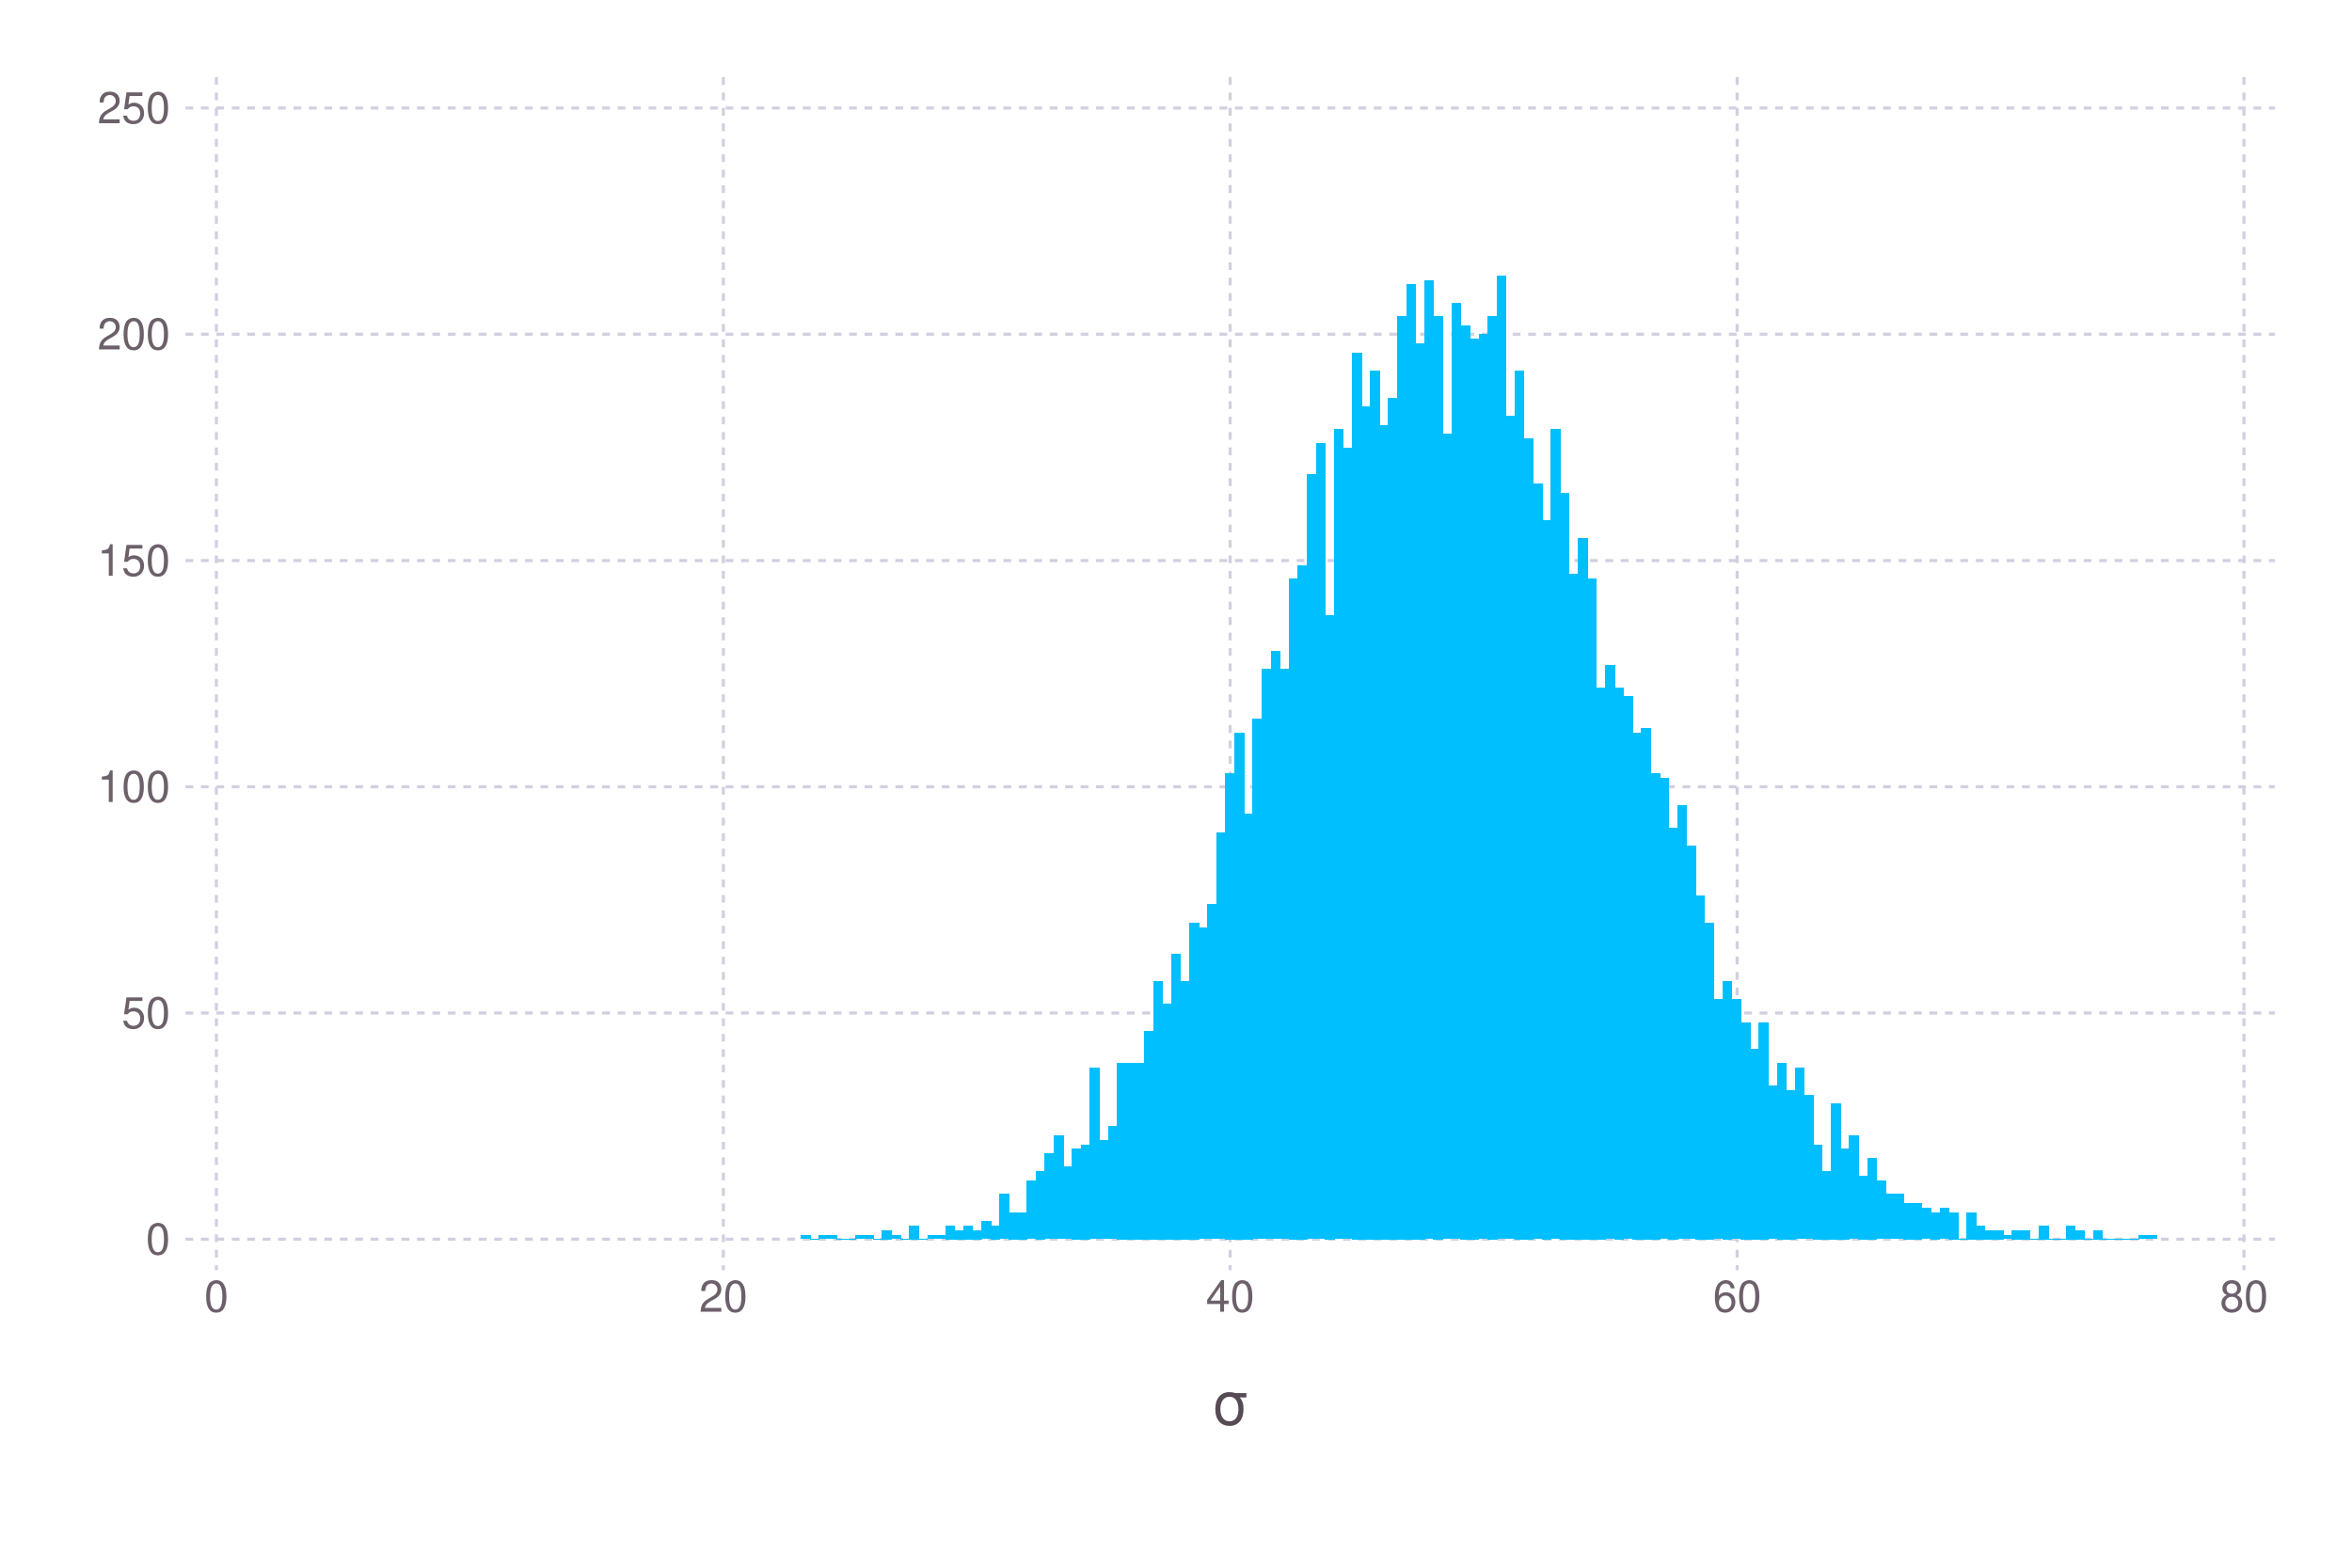
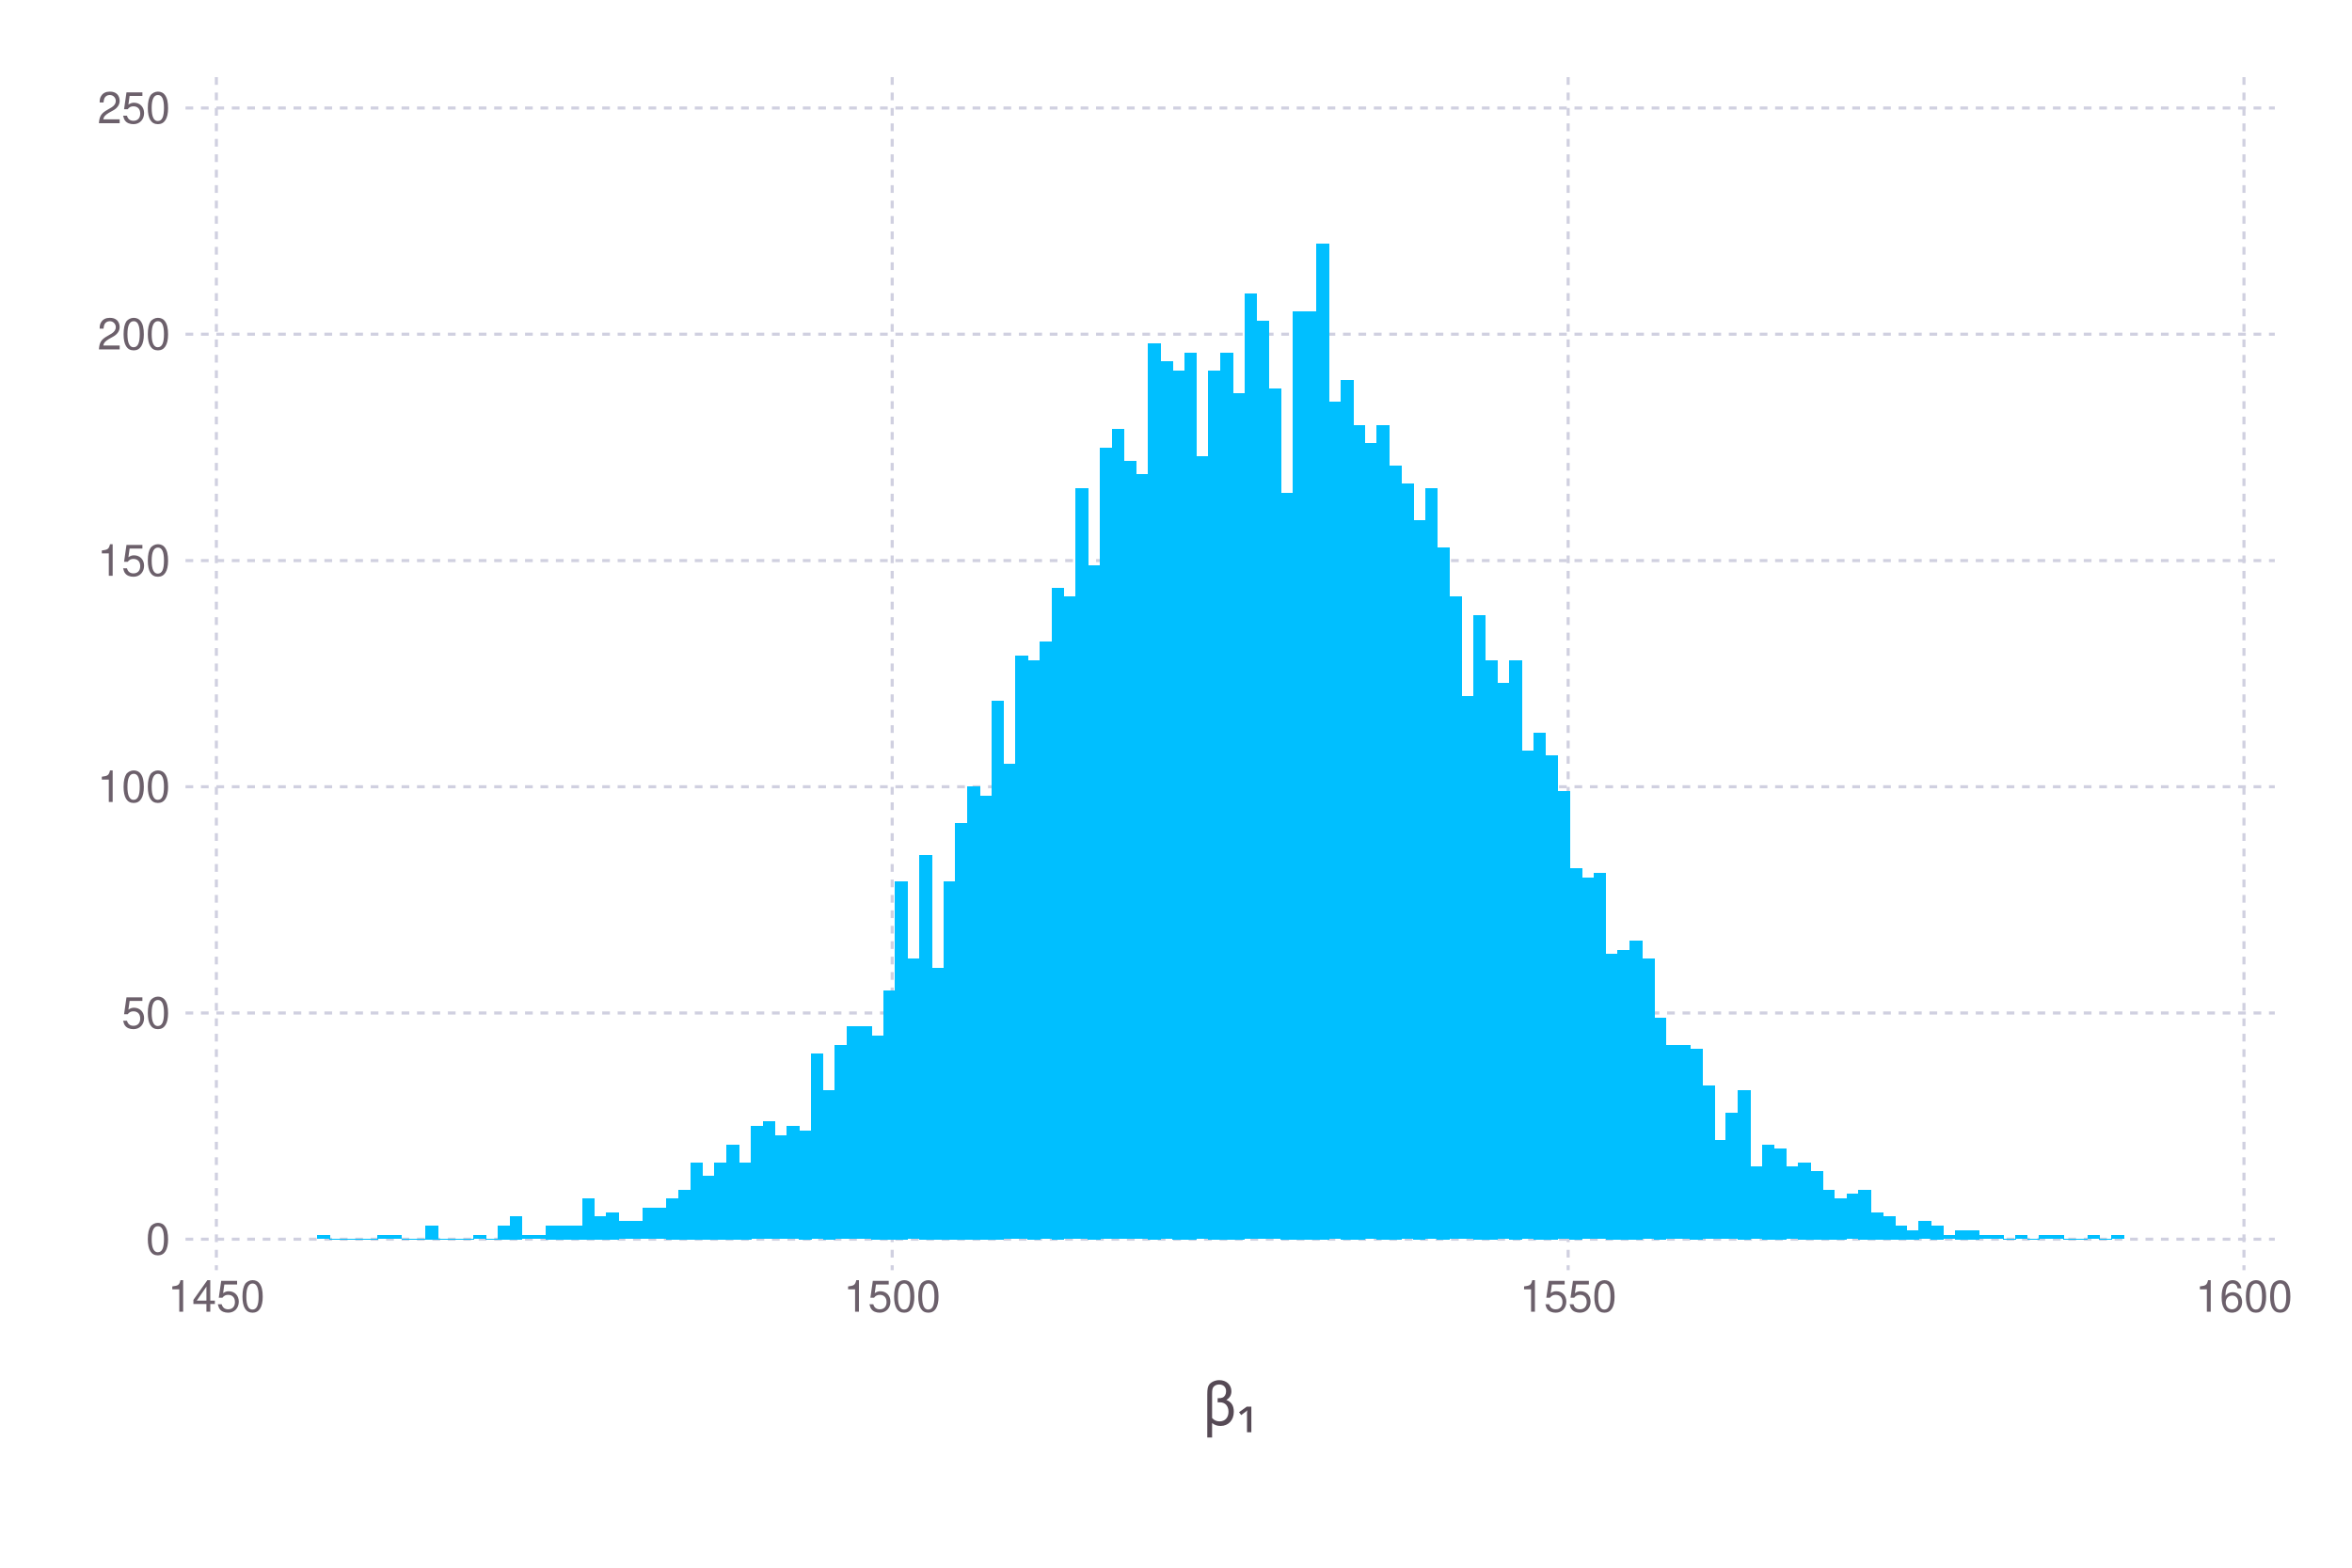
<svg xmlns="http://www.w3.org/2000/svg" version="1.2" width="152.4mm" height="101.6mm" viewBox="0 0 152.4 101.6" stroke="none" fill="#000000" stroke-width="0.3" font-size="3.88">
-   <g class="plotroot xscalable yscalable" id="img-bc3b6b9f-1">
-     <g font-size="3.88" font-family="'PT Sans','Helvetica Neue','Helvetica',sans-serif" fill="#564A55" stroke="#000000" stroke-opacity="0.000" id="img-bc3b6b9f-2">
-       <text x="79.71" y="89.99" text-anchor="middle" dy="0.6em">σ</text>
-     </g>
-     <g class="guide xlabels" font-size="2.82" font-family="'PT Sans Caption','Helvetica Neue','Helvetica',sans-serif" fill="#6C606B" id="img-bc3b6b9f-3">
-       <text x="14.02" y="83.32" text-anchor="middle" dy="0.6em">0</text>
-       <text x="46.87" y="83.32" text-anchor="middle" dy="0.6em">20</text>
-       <text x="79.71" y="83.32" text-anchor="middle" dy="0.6em">40</text>
-       <text x="112.56" y="83.32" text-anchor="middle" dy="0.6em">60</text>
-       <text x="145.4" y="83.32" text-anchor="middle" dy="0.6em">80</text>
-     </g>
-     <g clip-path="url(#img-bc3b6b9f-4)">
-       <g id="img-bc3b6b9f-5">
-         <g pointer-events="visible" opacity="1" fill="#000000" fill-opacity="0.000" stroke="#000000" stroke-opacity="0.000" class="guide background" id="img-bc3b6b9f-6">
+   <g class="plotroot xscalable yscalable" id="img-95086805-1">
+     <g font-size="3.88" font-family="'PT Sans','Helvetica Neue','Helvetica',sans-serif" fill="#564A55" stroke="#000000" stroke-opacity="0.000" id="img-95086805-2">
+       <text x="79.71" y="89.99" text-anchor="middle" dy="0.6em">β₁</text>
+     </g>
+     <g class="guide xlabels" font-size="2.82" font-family="'PT Sans Caption','Helvetica Neue','Helvetica',sans-serif" fill="#6C606B" id="img-95086805-3">
+       <text x="14.02" y="83.32" text-anchor="middle" dy="0.6em">1450</text>
+       <text x="57.81" y="83.32" text-anchor="middle" dy="0.6em">1500</text>
+       <text x="101.61" y="83.32" text-anchor="middle" dy="0.6em">1550</text>
+       <text x="145.4" y="83.32" text-anchor="middle" dy="0.6em">1600</text>
+     </g>
+     <g clip-path="url(#img-95086805-4)">
+       <g id="img-95086805-5">
+         <g pointer-events="visible" opacity="1" fill="#000000" fill-opacity="0.000" stroke="#000000" stroke-opacity="0.000" class="guide background" id="img-95086805-6">
          <rect x="12.02" y="5" width="135.38" height="77.32" />
        </g>
-         <g class="guide ygridlines xfixed" stroke-dasharray="0.5,0.5" stroke-width="0.2" stroke="#D0D0E0" id="img-bc3b6b9f-7">
+         <g class="guide ygridlines xfixed" stroke-dasharray="0.5,0.5" stroke-width="0.2" stroke="#D0D0E0" id="img-95086805-7">
          <path fill="none" d="M12.02,80.31 L 147.4 80.31" />
          <path fill="none" d="M12.02,65.65 L 147.4 65.65" />
          <path fill="none" d="M12.02,50.99 L 147.4 50.99" />
          <path fill="none" d="M12.02,36.33 L 147.4 36.33" />
          <path fill="none" d="M12.02,21.66 L 147.4 21.66" />
          <path fill="none" d="M12.02,7 L 147.4 7" />
        </g>
-         <g class="guide xgridlines yfixed" stroke-dasharray="0.5,0.5" stroke-width="0.2" stroke="#D0D0E0" id="img-bc3b6b9f-8">
+         <g class="guide xgridlines yfixed" stroke-dasharray="0.5,0.5" stroke-width="0.2" stroke="#D0D0E0" id="img-95086805-8">
          <path fill="none" d="M14.02,5 L 14.02 82.32" />
-           <path fill="none" d="M46.87,5 L 46.87 82.32" />
-           <path fill="none" d="M79.71,5 L 79.71 82.32" />
-           <path fill="none" d="M112.56,5 L 112.56 82.32" />
+           <path fill="none" d="M57.81,5 L 57.81 82.32" />
+           <path fill="none" d="M101.61,5 L 101.61 82.32" />
          <path fill="none" d="M145.4,5 L 145.4 82.32" />
        </g>
-         <g class="plotpanel" id="img-bc3b6b9f-9">
-           <g shape-rendering="crispEdges" stroke-width="0.3" id="img-bc3b6b9f-10">
-             <g stroke="#000000" stroke-opacity="0.000" class="geometry" fill="#00BFFF" id="img-bc3b6b9f-11">
-               <rect x="51.88" y="80.02" width="0.64" height="0.29" />
-               <rect x="52.46" y="80.31" width="0.64" height="0.01" />
-               <rect x="53.05" y="80.02" width="0.64" height="0.29" />
-               <rect x="53.64" y="80.02" width="0.64" height="0.29" />
-               <rect x="54.22" y="80.31" width="0.64" height="0.01" />
-               <rect x="54.81" y="80.31" width="0.64" height="0.01" />
-               <rect x="55.39" y="80.02" width="0.64" height="0.29" />
-               <rect x="55.98" y="80.02" width="0.64" height="0.29" />
-               <rect x="56.56" y="80.31" width="0.64" height="0.01" />
-               <rect x="57.15" y="79.73" width="0.64" height="0.59" />
-               <rect x="57.74" y="80.02" width="0.64" height="0.29" />
-               <rect x="58.32" y="80.31" width="0.64" height="0.01" />
-               <rect x="58.91" y="79.44" width="0.64" height="0.88" />
-               <rect x="59.49" y="80.31" width="0.64" height="0.01" />
-               <rect x="60.08" y="80.02" width="0.64" height="0.29" />
-               <rect x="60.66" y="80.02" width="0.64" height="0.29" />
-               <rect x="61.25" y="79.44" width="0.64" height="0.88" />
-               <rect x="61.83" y="79.73" width="0.64" height="0.59" />
-               <rect x="62.42" y="79.44" width="0.64" height="0.88" />
-               <rect x="63.01" y="79.73" width="0.64" height="0.59" />
-               <rect x="63.59" y="79.14" width="0.64" height="1.17" />
-               <rect x="64.18" y="79.44" width="0.64" height="0.88" />
-               <rect x="64.76" y="77.38" width="0.64" height="2.93" />
-               <rect x="65.35" y="78.56" width="0.64" height="1.76" />
-               <rect x="65.93" y="78.56" width="0.64" height="1.76" />
-               <rect x="66.52" y="76.5" width="0.64" height="3.81" />
-               <rect x="67.11" y="75.92" width="0.64" height="4.4" />
-               <rect x="67.69" y="74.74" width="0.64" height="5.57" />
-               <rect x="68.28" y="73.57" width="0.64" height="6.74" />
-               <rect x="68.86" y="75.62" width="0.64" height="4.69" />
-               <rect x="69.45" y="74.45" width="0.64" height="5.87" />
-               <rect x="70.03" y="74.16" width="0.64" height="6.16" />
-               <rect x="70.62" y="69.17" width="0.64" height="11.14" />
-               <rect x="71.2" y="73.86" width="0.64" height="6.45" />
-               <rect x="71.79" y="72.98" width="0.64" height="7.33" />
-               <rect x="72.38" y="68.88" width="0.64" height="11.44" />
-               <rect x="72.96" y="68.88" width="0.64" height="11.44" />
-               <rect x="73.55" y="68.88" width="0.64" height="11.44" />
-               <rect x="74.13" y="66.83" width="0.64" height="13.49" />
-               <rect x="74.72" y="63.6" width="0.64" height="16.72" />
-               <rect x="75.3" y="65.07" width="0.64" height="15.25" />
-               <rect x="75.89" y="61.84" width="0.64" height="18.48" />
-               <rect x="76.47" y="63.6" width="0.64" height="16.72" />
-               <rect x="77.06" y="59.79" width="0.64" height="20.53" />
-               <rect x="77.65" y="60.08" width="0.64" height="20.23" />
-               <rect x="78.23" y="58.61" width="0.64" height="21.7" />
-               <rect x="78.82" y="53.92" width="0.64" height="26.39" />
-               <rect x="79.4" y="50.11" width="0.64" height="30.21" />
-               <rect x="79.99" y="47.47" width="0.64" height="32.85" />
-               <rect x="80.57" y="52.75" width="0.64" height="27.57" />
-               <rect x="81.16" y="46.59" width="0.64" height="33.72" />
-               <rect x="81.75" y="43.36" width="0.64" height="36.95" />
-               <rect x="82.33" y="42.19" width="0.64" height="38.12" />
-               <rect x="82.92" y="43.36" width="0.64" height="36.95" />
-               <rect x="83.5" y="37.5" width="0.64" height="42.82" />
-               <rect x="84.09" y="36.62" width="0.64" height="43.7" />
-               <rect x="84.67" y="30.75" width="0.64" height="49.56" />
-               <rect x="85.26" y="28.7" width="0.64" height="51.61" />
-               <rect x="85.84" y="39.85" width="0.64" height="40.47" />
-               <rect x="86.43" y="27.82" width="0.64" height="52.49" />
-               <rect x="87.02" y="28.99" width="0.64" height="51.32" />
-               <rect x="87.6" y="22.84" width="0.64" height="57.48" />
-               <rect x="88.19" y="26.36" width="0.64" height="53.96" />
-               <rect x="88.77" y="24.01" width="0.64" height="56.31" />
-               <rect x="89.36" y="27.53" width="0.64" height="52.79" />
-               <rect x="89.94" y="25.77" width="0.64" height="54.55" />
-               <rect x="90.53" y="20.49" width="0.64" height="59.83" />
-               <rect x="91.12" y="18.44" width="0.64" height="61.88" />
-               <rect x="91.7" y="22.25" width="0.64" height="58.07" />
-               <rect x="92.29" y="18.14" width="0.64" height="62.17" />
-               <rect x="92.87" y="20.49" width="0.64" height="59.83" />
-               <rect x="93.46" y="28.11" width="0.64" height="52.2" />
-               <rect x="94.04" y="19.61" width="0.64" height="60.7" />
-               <rect x="94.63" y="21.08" width="0.64" height="59.24" />
-               <rect x="95.21" y="21.96" width="0.64" height="58.36" />
-               <rect x="95.8" y="21.66" width="0.64" height="58.65" />
-               <rect x="96.39" y="20.49" width="0.64" height="59.83" />
-               <rect x="96.97" y="17.85" width="0.64" height="62.46" />
-               <rect x="97.56" y="26.94" width="0.64" height="53.37" />
-               <rect x="98.14" y="24.01" width="0.64" height="56.31" />
-               <rect x="98.73" y="28.41" width="0.64" height="51.91" />
-               <rect x="99.31" y="31.34" width="0.64" height="48.97" />
-               <rect x="99.9" y="33.69" width="0.64" height="46.63" />
-               <rect x="100.48" y="27.82" width="0.64" height="52.49" />
-               <rect x="101.07" y="31.93" width="0.64" height="48.39" />
-               <rect x="101.66" y="37.21" width="0.64" height="43.11" />
-               <rect x="102.24" y="34.86" width="0.64" height="45.46" />
-               <rect x="102.83" y="37.5" width="0.64" height="42.82" />
-               <rect x="103.41" y="44.54" width="0.64" height="35.78" />
-               <rect x="104" y="43.07" width="0.64" height="37.24" />
-               <rect x="104.58" y="44.54" width="0.64" height="35.78" />
-               <rect x="105.17" y="45.12" width="0.64" height="35.19" />
-               <rect x="105.76" y="47.47" width="0.64" height="32.85" />
-               <rect x="106.34" y="47.18" width="0.64" height="33.14" />
-               <rect x="106.93" y="50.11" width="0.64" height="30.21" />
-               <rect x="107.51" y="50.4" width="0.64" height="29.91" />
-               <rect x="108.1" y="53.63" width="0.64" height="26.69" />
-               <rect x="108.68" y="52.16" width="0.64" height="28.15" />
-               <rect x="109.27" y="54.8" width="0.64" height="25.51" />
-               <rect x="109.85" y="58.03" width="0.64" height="22.29" />
-               <rect x="110.44" y="59.79" width="0.64" height="20.53" />
-               <rect x="111.03" y="64.77" width="0.64" height="15.54" />
-               <rect x="111.61" y="63.6" width="0.64" height="16.72" />
-               <rect x="112.2" y="64.77" width="0.64" height="15.54" />
-               <rect x="112.78" y="66.24" width="0.64" height="14.08" />
-               <rect x="113.37" y="68" width="0.64" height="12.32" />
-               <rect x="113.95" y="66.24" width="0.64" height="14.08" />
-               <rect x="114.54" y="70.34" width="0.64" height="9.97" />
-               <rect x="115.13" y="68.88" width="0.64" height="11.44" />
-               <rect x="115.71" y="70.64" width="0.64" height="9.68" />
-               <rect x="116.3" y="69.17" width="0.64" height="11.14" />
-               <rect x="116.88" y="70.93" width="0.64" height="9.38" />
-               <rect x="117.47" y="74.16" width="0.64" height="6.16" />
-               <rect x="118.05" y="75.92" width="0.64" height="4.4" />
-               <rect x="118.64" y="71.52" width="0.64" height="8.8" />
-               <rect x="119.22" y="74.45" width="0.64" height="5.87" />
-               <rect x="119.81" y="73.57" width="0.64" height="6.74" />
-               <rect x="120.4" y="76.21" width="0.64" height="4.11" />
-               <rect x="120.98" y="75.04" width="0.64" height="5.28" />
-               <rect x="121.57" y="76.5" width="0.64" height="3.81" />
-               <rect x="122.15" y="77.38" width="0.64" height="2.93" />
-               <rect x="122.74" y="77.38" width="0.64" height="2.93" />
-               <rect x="123.32" y="77.97" width="0.64" height="2.35" />
-               <rect x="123.91" y="77.97" width="0.64" height="2.35" />
-               <rect x="124.49" y="78.26" width="0.64" height="2.05" />
-               <rect x="125.08" y="78.56" width="0.64" height="1.76" />
-               <rect x="125.67" y="78.26" width="0.64" height="2.05" />
-               <rect x="126.25" y="78.56" width="0.64" height="1.76" />
-               <rect x="126.84" y="80.31" width="0.64" height="0.01" />
-               <rect x="127.42" y="78.56" width="0.64" height="1.76" />
-               <rect x="128.01" y="79.44" width="0.64" height="0.88" />
-               <rect x="128.59" y="79.73" width="0.64" height="0.59" />
-               <rect x="129.18" y="79.73" width="0.64" height="0.59" />
-               <rect x="129.77" y="80.02" width="0.64" height="0.29" />
-               <rect x="130.35" y="79.73" width="0.64" height="0.59" />
-               <rect x="130.94" y="79.73" width="0.64" height="0.59" />
-               <rect x="131.52" y="80.31" width="0.64" height="0.01" />
-               <rect x="132.11" y="79.44" width="0.64" height="0.88" />
-               <rect x="132.69" y="80.31" width="0.64" height="0.01" />
-               <rect x="133.28" y="80.31" width="0.64" height="0.01" />
-               <rect x="133.86" y="79.44" width="0.64" height="0.88" />
-               <rect x="134.45" y="79.73" width="0.64" height="0.59" />
-               <rect x="135.04" y="80.31" width="0.64" height="0.01" />
-               <rect x="135.62" y="79.73" width="0.64" height="0.59" />
-               <rect x="136.21" y="80.31" width="0.64" height="0.01" />
-               <rect x="136.79" y="80.31" width="0.64" height="0.01" />
-               <rect x="137.38" y="80.31" width="0.64" height="0.01" />
-               <rect x="137.96" y="80.31" width="0.64" height="0.01" />
-               <rect x="138.55" y="80.02" width="0.64" height="0.29" />
-               <rect x="139.14" y="80.02" width="0.64" height="0.29" />
+         <g class="plotpanel" id="img-95086805-9">
+           <g shape-rendering="crispEdges" stroke-width="0.3" id="img-95086805-10">
+             <g stroke="#000000" stroke-opacity="0.000" class="geometry" fill="#00BFFF" id="img-95086805-11">
+               <rect x="20.55" y="80.02" width="0.83" height="0.29" />
+               <rect x="21.33" y="80.31" width="0.83" height="0.01" />
+               <rect x="22.11" y="80.31" width="0.83" height="0.01" />
+               <rect x="22.89" y="80.31" width="0.83" height="0.01" />
+               <rect x="23.67" y="80.31" width="0.83" height="0.01" />
+               <rect x="24.45" y="80.02" width="0.83" height="0.29" />
+               <rect x="25.23" y="80.02" width="0.83" height="0.29" />
+               <rect x="26.01" y="80.31" width="0.83" height="0.01" />
+               <rect x="26.79" y="80.31" width="0.83" height="0.01" />
+               <rect x="27.57" y="79.44" width="0.83" height="0.88" />
+               <rect x="28.35" y="80.31" width="0.83" height="0.01" />
+               <rect x="29.13" y="80.31" width="0.83" height="0.01" />
+               <rect x="29.91" y="80.31" width="0.83" height="0.01" />
+               <rect x="30.69" y="80.02" width="0.83" height="0.29" />
+               <rect x="31.47" y="80.31" width="0.83" height="0.01" />
+               <rect x="32.25" y="79.44" width="0.83" height="0.88" />
+               <rect x="33.03" y="78.85" width="0.83" height="1.47" />
+               <rect x="33.81" y="80.02" width="0.83" height="0.29" />
+               <rect x="34.59" y="80.02" width="0.83" height="0.29" />
+               <rect x="35.37" y="79.44" width="0.83" height="0.88" />
+               <rect x="36.15" y="79.44" width="0.83" height="0.88" />
+               <rect x="36.93" y="79.44" width="0.83" height="0.88" />
+               <rect x="37.71" y="77.68" width="0.83" height="2.64" />
+               <rect x="38.49" y="78.85" width="0.83" height="1.47" />
+               <rect x="39.27" y="78.56" width="0.83" height="1.76" />
+               <rect x="40.05" y="79.14" width="0.83" height="1.17" />
+               <rect x="40.83" y="79.14" width="0.83" height="1.17" />
+               <rect x="41.61" y="78.26" width="0.83" height="2.05" />
+               <rect x="42.39" y="78.26" width="0.83" height="2.05" />
+               <rect x="43.17" y="77.68" width="0.83" height="2.64" />
+               <rect x="43.95" y="77.09" width="0.83" height="3.23" />
+               <rect x="44.73" y="75.33" width="0.83" height="4.99" />
+               <rect x="45.51" y="76.21" width="0.83" height="4.11" />
+               <rect x="46.29" y="75.33" width="0.83" height="4.99" />
+               <rect x="47.07" y="74.16" width="0.83" height="6.16" />
+               <rect x="47.85" y="75.33" width="0.83" height="4.99" />
+               <rect x="48.63" y="72.98" width="0.83" height="7.33" />
+               <rect x="49.41" y="72.69" width="0.83" height="7.62" />
+               <rect x="50.2" y="73.57" width="0.83" height="6.74" />
+               <rect x="50.98" y="72.98" width="0.83" height="7.33" />
+               <rect x="51.76" y="73.28" width="0.83" height="7.04" />
+               <rect x="52.54" y="68.29" width="0.83" height="12.02" />
+               <rect x="53.32" y="70.64" width="0.83" height="9.68" />
+               <rect x="54.1" y="67.7" width="0.83" height="12.61" />
+               <rect x="54.88" y="66.53" width="0.83" height="13.78" />
+               <rect x="55.66" y="66.53" width="0.83" height="13.78" />
+               <rect x="56.44" y="67.12" width="0.83" height="13.2" />
+               <rect x="57.22" y="64.19" width="0.83" height="16.13" />
+               <rect x="58" y="57.15" width="0.83" height="23.17" />
+               <rect x="58.78" y="62.13" width="0.83" height="18.18" />
+               <rect x="59.56" y="55.39" width="0.83" height="24.93" />
+               <rect x="60.34" y="62.72" width="0.83" height="17.6" />
+               <rect x="61.12" y="57.15" width="0.83" height="23.17" />
+               <rect x="61.9" y="53.34" width="0.83" height="26.98" />
+               <rect x="62.68" y="50.99" width="0.83" height="29.33" />
+               <rect x="63.46" y="51.58" width="0.83" height="28.74" />
+               <rect x="64.24" y="45.42" width="0.83" height="34.9" />
+               <rect x="65.02" y="49.52" width="0.83" height="30.79" />
+               <rect x="65.8" y="42.48" width="0.83" height="37.83" />
+               <rect x="66.58" y="42.78" width="0.83" height="37.54" />
+               <rect x="67.36" y="41.6" width="0.83" height="38.71" />
+               <rect x="68.14" y="38.09" width="0.83" height="42.23" />
+               <rect x="68.92" y="38.67" width="0.83" height="41.64" />
+               <rect x="69.7" y="31.63" width="0.83" height="48.68" />
+               <rect x="70.48" y="36.62" width="0.83" height="43.7" />
+               <rect x="71.26" y="28.99" width="0.83" height="51.32" />
+               <rect x="72.04" y="27.82" width="0.83" height="52.49" />
+               <rect x="72.82" y="29.87" width="0.83" height="50.44" />
+               <rect x="73.6" y="30.75" width="0.83" height="49.56" />
+               <rect x="74.38" y="22.25" width="0.83" height="58.07" />
+               <rect x="75.16" y="23.42" width="0.83" height="56.89" />
+               <rect x="75.94" y="24.01" width="0.83" height="56.31" />
+               <rect x="76.72" y="22.84" width="0.83" height="57.48" />
+               <rect x="77.5" y="29.58" width="0.83" height="50.73" />
+               <rect x="78.28" y="24.01" width="0.83" height="56.31" />
+               <rect x="79.06" y="22.84" width="0.83" height="57.48" />
+               <rect x="79.84" y="25.48" width="0.83" height="54.84" />
+               <rect x="80.62" y="19.02" width="0.83" height="61.29" />
+               <rect x="81.4" y="20.78" width="0.83" height="59.53" />
+               <rect x="82.18" y="25.18" width="0.83" height="55.13" />
+               <rect x="82.96" y="31.93" width="0.83" height="48.39" />
+               <rect x="83.74" y="20.2" width="0.83" height="60.12" />
+               <rect x="84.53" y="20.2" width="0.83" height="60.12" />
+               <rect x="85.31" y="15.8" width="0.83" height="64.52" />
+               <rect x="86.09" y="26.06" width="0.83" height="54.25" />
+               <rect x="86.87" y="24.6" width="0.83" height="55.72" />
+               <rect x="87.65" y="27.53" width="0.83" height="52.79" />
+               <rect x="88.43" y="28.7" width="0.83" height="51.61" />
+               <rect x="89.21" y="27.53" width="0.83" height="52.79" />
+               <rect x="89.99" y="30.17" width="0.83" height="50.15" />
+               <rect x="90.77" y="31.34" width="0.83" height="48.97" />
+               <rect x="91.55" y="33.69" width="0.83" height="46.63" />
+               <rect x="92.33" y="31.63" width="0.83" height="48.68" />
+               <rect x="93.11" y="35.45" width="0.83" height="44.87" />
+               <rect x="93.89" y="38.67" width="0.83" height="41.64" />
+               <rect x="94.67" y="45.12" width="0.83" height="35.19" />
+               <rect x="95.45" y="39.85" width="0.83" height="40.47" />
+               <rect x="96.23" y="42.78" width="0.83" height="37.54" />
+               <rect x="97.01" y="44.24" width="0.83" height="36.07" />
+               <rect x="97.79" y="42.78" width="0.83" height="37.54" />
+               <rect x="98.57" y="48.64" width="0.83" height="31.67" />
+               <rect x="99.35" y="47.47" width="0.83" height="32.85" />
+               <rect x="100.13" y="48.94" width="0.83" height="31.38" />
+               <rect x="100.91" y="51.28" width="0.83" height="29.03" />
+               <rect x="101.69" y="56.27" width="0.83" height="24.05" />
+               <rect x="102.47" y="56.85" width="0.83" height="23.46" />
+               <rect x="103.25" y="56.56" width="0.83" height="23.75" />
+               <rect x="104.03" y="61.84" width="0.83" height="18.48" />
+               <rect x="104.81" y="61.55" width="0.83" height="18.77" />
+               <rect x="105.59" y="60.96" width="0.83" height="19.36" />
+               <rect x="106.37" y="62.13" width="0.83" height="18.18" />
+               <rect x="107.15" y="65.95" width="0.83" height="14.37" />
+               <rect x="107.93" y="67.7" width="0.83" height="12.61" />
+               <rect x="108.71" y="67.7" width="0.83" height="12.61" />
+               <rect x="109.49" y="68" width="0.83" height="12.32" />
+               <rect x="110.27" y="70.34" width="0.83" height="9.97" />
+               <rect x="111.05" y="73.86" width="0.83" height="6.45" />
+               <rect x="111.83" y="72.1" width="0.83" height="8.21" />
+               <rect x="112.61" y="70.64" width="0.83" height="9.68" />
+               <rect x="113.39" y="75.62" width="0.83" height="4.69" />
+               <rect x="114.17" y="74.16" width="0.83" height="6.16" />
+               <rect x="114.95" y="74.45" width="0.83" height="5.87" />
+               <rect x="115.73" y="75.62" width="0.83" height="4.69" />
+               <rect x="116.51" y="75.33" width="0.83" height="4.99" />
+               <rect x="117.29" y="75.92" width="0.83" height="4.4" />
+               <rect x="118.07" y="77.09" width="0.83" height="3.23" />
+               <rect x="118.86" y="77.68" width="0.83" height="2.64" />
+               <rect x="119.64" y="77.38" width="0.83" height="2.93" />
+               <rect x="120.42" y="77.09" width="0.83" height="3.23" />
+               <rect x="121.2" y="78.56" width="0.83" height="1.76" />
+               <rect x="121.98" y="78.85" width="0.83" height="1.47" />
+               <rect x="122.76" y="79.44" width="0.83" height="0.88" />
+               <rect x="123.54" y="79.73" width="0.83" height="0.59" />
+               <rect x="124.32" y="79.14" width="0.83" height="1.17" />
+               <rect x="125.1" y="79.44" width="0.83" height="0.88" />
+               <rect x="125.88" y="80.02" width="0.83" height="0.29" />
+               <rect x="126.66" y="79.73" width="0.83" height="0.59" />
+               <rect x="127.44" y="79.73" width="0.83" height="0.59" />
+               <rect x="128.22" y="80.02" width="0.83" height="0.29" />
+               <rect x="129" y="80.02" width="0.83" height="0.29" />
+               <rect x="129.78" y="80.31" width="0.83" height="0.01" />
+               <rect x="130.56" y="80.02" width="0.83" height="0.29" />
+               <rect x="131.34" y="80.31" width="0.83" height="0.01" />
+               <rect x="132.12" y="80.02" width="0.83" height="0.29" />
+               <rect x="132.9" y="80.02" width="0.83" height="0.29" />
+               <rect x="133.68" y="80.31" width="0.83" height="0.01" />
+               <rect x="134.46" y="80.31" width="0.83" height="0.01" />
+               <rect x="135.24" y="80.02" width="0.83" height="0.29" />
+               <rect x="136.02" y="80.31" width="0.83" height="0.01" />
+               <rect x="136.8" y="80.02" width="0.83" height="0.29" />
            </g>
          </g>
        </g>
      </g>
    </g>
-     <g class="guide ylabels" font-size="2.82" font-family="'PT Sans Caption','Helvetica Neue','Helvetica',sans-serif" fill="#6C606B" id="img-bc3b6b9f-12">
+     <g class="guide ylabels" font-size="2.82" font-family="'PT Sans Caption','Helvetica Neue','Helvetica',sans-serif" fill="#6C606B" id="img-95086805-12">
      <text x="11.02" y="80.31" text-anchor="end" dy="0.35em">0</text>
      <text x="11.02" y="65.65" text-anchor="end" dy="0.35em">50</text>
      <text x="11.02" y="50.99" text-anchor="end" dy="0.35em">100</text>
      <text x="11.02" y="36.33" text-anchor="end" dy="0.35em">150</text>
      <text x="11.02" y="21.66" text-anchor="end" dy="0.35em">200</text>
      <text x="11.02" y="7" text-anchor="end" dy="0.35em">250</text>
    </g>
  </g>
  <defs>
-     <clipPath id="img-bc3b6b9f-4">
+     <clipPath id="img-95086805-4">
      <path d="M12.02,5 L 147.4 5 147.4 82.32 12.02 82.32" />
    </clipPath>
  </defs>
</svg>
